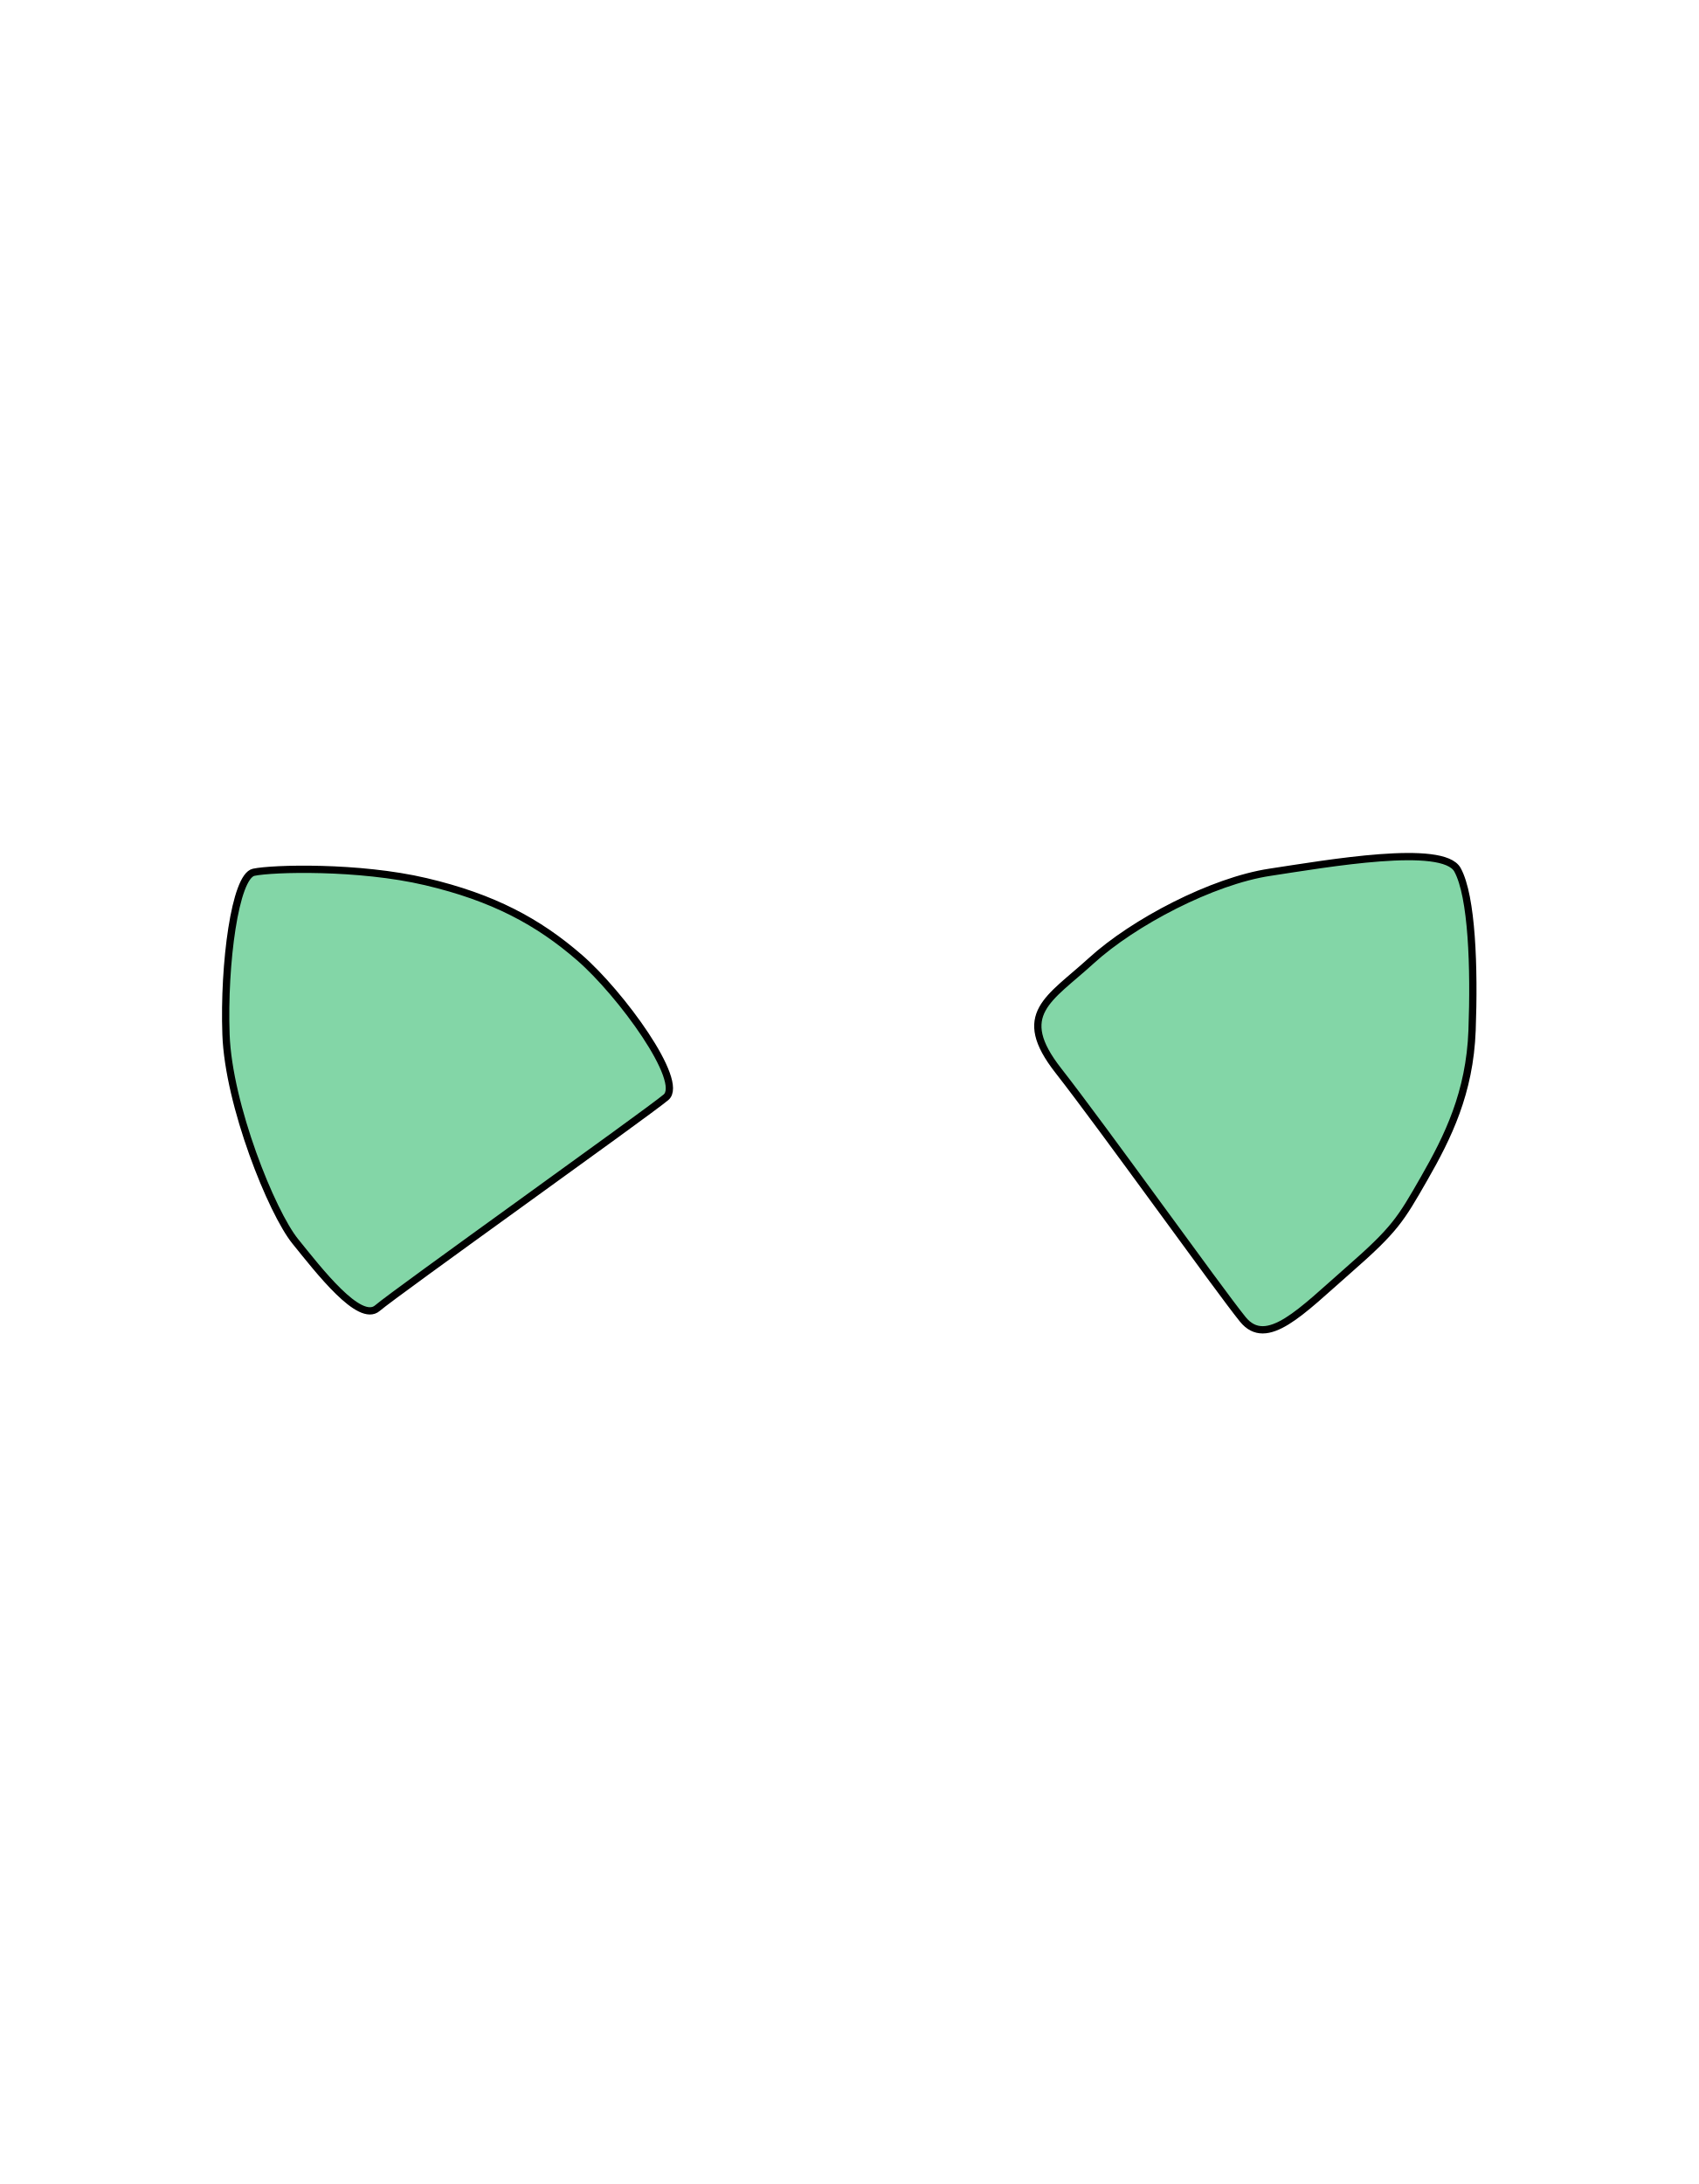
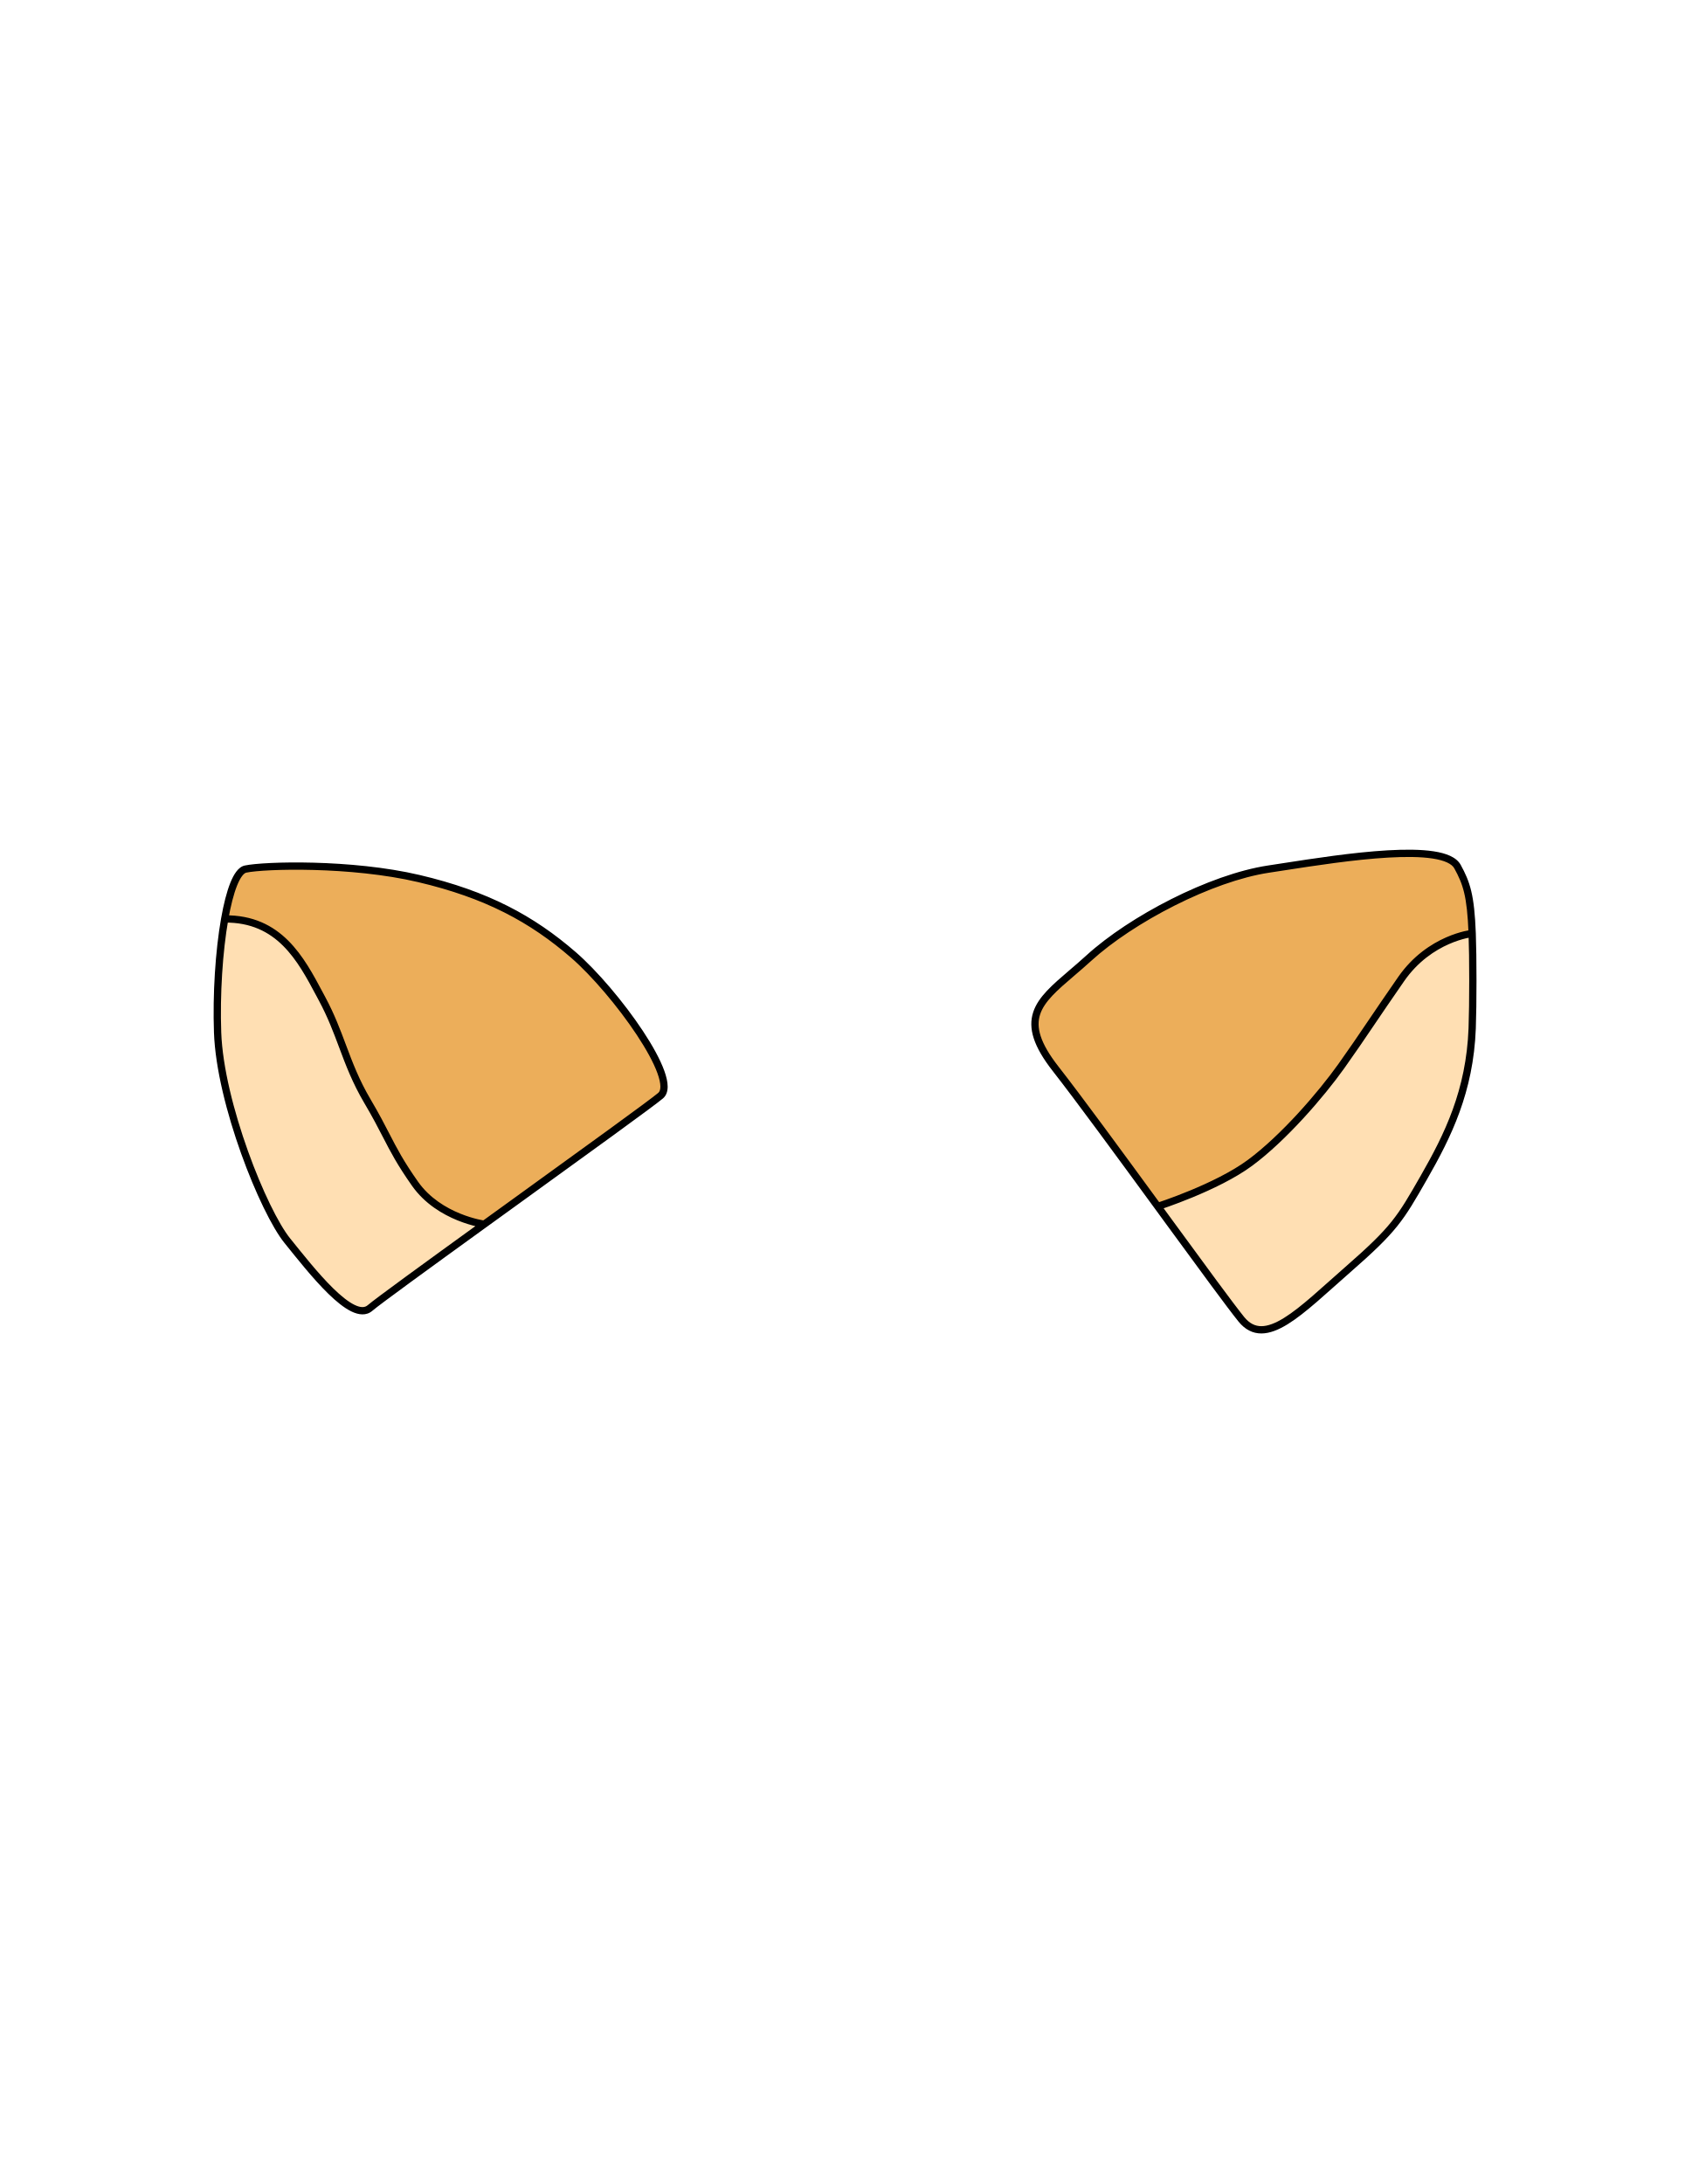
<svg xmlns="http://www.w3.org/2000/svg" width="700" height="900" viewBox="0 0 700 900" fill="none">
-   <path d="M274.466 452.175C282.265 445.607 255.86 409.402 238.833 394.62C221.807 379.838 203.251 369.849 175.519 363.325C147.788 356.8 112.241 357.807 104.559 359.451C96.877 361.095 92.107 397.273 93.14 426.324C94.173 455.376 111.986 499.559 121.687 511.547C131.389 523.535 148.195 545.392 155.536 539.072C162.876 532.751 266.666 458.742 274.466 452.175Z" fill="#83D6A7" />
-   <path d="M436.184 441.211C417.914 417.874 432.336 411.775 449.755 395.888C467.173 380 499.656 363.033 523.347 359.451C547.038 355.87 594.667 347.483 600.672 358.445C606.678 369.408 607.639 398.844 606.678 424.606C605.716 450.368 596.704 468.554 586.939 485.609L586.869 485.731C577.162 502.684 574.896 506.641 555.691 523.43C536.441 540.259 522.011 555.838 512.158 543.653C502.306 531.467 454.454 464.549 436.184 441.211Z" fill="#83D6A7" />
-   <path d="M586.939 485.609C596.704 468.554 605.716 450.368 606.678 424.606C607.639 398.844 606.678 369.408 600.672 358.445C594.667 347.483 547.038 355.87 523.347 359.451C499.656 363.033 467.173 380 449.755 395.888C432.336 411.775 417.914 417.874 436.184 441.211C454.454 464.549 502.306 531.467 512.158 543.653C522.011 555.838 536.441 540.259 555.691 523.43C574.896 506.641 577.162 502.684 586.869 485.731M586.939 485.609L586.869 485.731M586.939 485.609C586.915 485.65 586.892 485.691 586.869 485.731M274.466 452.175C282.265 445.607 255.86 409.402 238.833 394.62C221.807 379.838 203.251 369.849 175.519 363.325C147.788 356.8 112.241 357.807 104.559 359.451C96.877 361.095 92.107 397.273 93.14 426.324C94.173 455.376 111.986 499.559 121.687 511.547C131.389 523.535 148.195 545.392 155.536 539.072C162.876 532.751 266.666 458.742 274.466 452.175Z" stroke="black" stroke-width="3" stroke-linecap="round" />
+   <path fill-rule="evenodd" clip-rule="evenodd" d="M236.368 393.553C253.51 408.438 280.096 444.895 272.243 451.508C268.402 454.743 241.438 474.226 214.025 494.032C209.174 497.538 204.309 501.053 199.556 504.49C199.556 504.49 181.06 502.033 171.046 487.813C164.969 479.185 162.328 474.063 159.196 467.989C157.166 464.052 154.929 459.715 151.417 453.764C146.612 445.621 143.898 438.378 141.171 431.103C138.83 424.857 136.48 418.586 132.79 411.703C132.427 411.025 132.062 410.339 131.695 409.649C123.987 395.17 115.094 378.465 92.6 378.686C94.635 367.149 97.591 358.907 101.177 358.139C108.911 356.484 144.701 355.47 172.622 362.04C200.543 368.61 219.225 378.669 236.368 393.553Z" fill="#ECAE5A" />
+   <path fill-rule="evenodd" clip-rule="evenodd" d="M441.724 400.957C427.813 412.851 419.207 420.209 435.065 440.468C444.392 452.383 461.374 475.579 477.145 497.152C477.145 497.152 501.323 489.415 515.143 479.2C528.963 468.986 544.385 451.16 552.797 439.343C557.377 432.91 560.769 427.902 564.815 421.928L564.819 421.922C568.205 416.923 572.05 411.246 577.433 403.491C589.25 386.466 606.722 384.664 606.722 384.664C606.12 368.933 604.406 363.936 600.676 357.127C595.104 346.954 553.947 353.327 528.855 357.213C526.717 357.544 524.696 357.857 522.823 358.14C498.97 361.746 466.265 378.832 448.728 394.83C446.31 397.036 443.949 399.054 441.724 400.957ZM482.054 503.869C481.163 502.65 480.266 501.422 479.363 500.187L479.359 500.182C480.263 501.419 481.162 502.649 482.054 503.869Z" fill="#ECAE5A" />
+   <path d="M89.68 425.478C90.72 454.732 108.654 499.222 118.422 511.294C128.19 523.365 145.111 545.374 152.502 539.009C155.637 536.309 176.256 521.338 199.556 504.49C199.556 504.49 181.06 502.033 171.046 487.813C164.969 479.185 162.328 474.063 159.196 467.989C157.166 464.052 154.929 459.715 151.417 453.764C146.612 445.621 143.898 438.378 141.171 431.103C138.83 424.857 136.48 418.586 132.79 411.703C132.427 411.025 132.062 410.339 131.695 409.649C123.987 395.17 115.094 378.465 92.6 378.686C90.245 392.032 89.122 409.787 89.68 425.478Z" fill="#FFDFB3" />
+   <path d="M586.849 485.175C596.681 468.001 605.754 449.688 606.722 423.747C607.093 413.808 607.097 394.435 606.722 384.664C606.722 384.664 589.25 386.466 577.433 403.491C572.05 411.246 568.205 416.923 564.819 421.922L564.815 421.928C560.769 427.902 557.377 432.91 552.797 439.343C544.385 451.16 528.963 468.986 515.143 479.2C501.323 489.415 477.145 497.152 477.145 497.152L479.359 500.182L479.363 500.187L482.054 503.869C495.43 522.166 507.195 538.226 511.558 543.622C521.478 555.892 536.006 540.205 555.388 523.259C574.724 506.354 577.005 502.369 586.778 485.298L586.849 485.175Z" fill="#FFDFB3" />
+   <path d="M272.243 451.508L271.277 450.361L272.243 451.508ZM101.177 358.139L100.863 356.673L101.177 358.139ZM89.68 425.478L91.179 425.425L91.179 425.425L89.68 425.478ZM152.502 539.009L153.48 540.146L152.502 539.009ZM435.065 440.468L436.247 439.544L436.247 439.544L435.065 440.468ZM448.728 394.83L449.739 395.938L449.739 395.938L448.728 394.83ZM522.823 358.14L522.599 356.657L522.599 356.657L522.823 358.14ZM600.676 357.127L601.991 356.406L601.991 356.406L600.676 357.127ZM606.722 423.747L605.223 423.691L606.722 423.747ZM555.388 523.259L554.401 522.13L554.401 522.13L555.388 523.259ZM511.558 543.622L512.724 542.679L511.558 543.622ZM586.778 485.298L588.08 486.044L588.08 486.044L586.778 485.298ZM577.433 403.491L576.201 402.636L576.201 402.636L577.433 403.491ZM552.797 439.343L554.019 440.213L554.019 440.213L552.797 439.343ZM132.79 411.703L131.468 412.411L131.468 412.411L132.79 411.703ZM151.417 453.764L150.126 454.526L150.126 454.526L151.417 453.764ZM171.046 487.813L169.819 488.677L169.819 488.677L171.046 487.813ZM199.556 504.49L200.435 505.706L200.435 505.706L199.556 504.49ZM214.025 494.032L213.147 492.817L213.147 492.817L214.025 494.032ZM159.196 467.989L157.863 468.676L157.863 468.676L159.196 467.989ZM141.171 431.103L139.766 431.629L139.766 431.629L141.171 431.103ZM131.695 409.649L133.019 408.944L133.019 408.944L131.695 409.649ZM441.724 400.957L440.749 399.817L440.749 399.817L441.724 400.957ZM564.815 421.928L566.057 422.769L566.058 422.768L564.815 421.928ZM528.855 357.213L529.084 358.695L529.084 358.695L528.855 357.213ZM482.054 503.869L480.843 504.754L480.843 504.754L482.054 503.869ZM479.363 500.187L480.574 499.302L480.573 499.3L479.363 500.187ZM564.819 421.922L563.577 421.081L563.576 421.082L564.819 421.922ZM273.21 452.655C274.657 451.436 275.17 449.631 275.16 447.722C275.149 445.819 274.627 443.611 273.772 441.246C272.057 436.502 268.86 430.745 264.93 424.805C257.064 412.916 246.046 399.971 237.351 392.421L235.384 394.686C243.832 402.021 254.678 414.746 262.428 426.46C266.305 432.321 269.354 437.849 270.951 442.266C271.752 444.481 272.152 446.322 272.16 447.738C272.167 449.146 271.793 449.926 271.277 450.361L273.21 452.655ZM237.351 392.421C220.016 377.369 201.111 367.202 172.965 360.58L172.278 363.5C199.974 370.017 218.434 379.969 235.384 394.686L237.351 392.421ZM172.965 360.58C158.868 357.263 142.83 355.868 129.37 355.506C115.957 355.145 104.92 355.804 100.863 356.673L101.491 359.606C105.169 358.819 115.894 358.144 129.289 358.505C142.638 358.864 158.454 360.247 172.278 363.5L172.965 360.58ZM88.181 425.531C88.709 440.383 93.51 458.987 99.366 475.335C105.209 491.647 112.203 505.993 117.256 512.237L119.588 510.35C114.873 504.524 108.016 490.588 102.19 474.323C96.377 458.095 91.691 439.827 91.179 425.425L88.181 425.531ZM117.256 512.237C122.108 518.234 128.851 526.845 135.306 533.139C138.524 536.277 141.776 538.945 144.774 540.409C147.754 541.865 150.949 542.326 153.48 540.146L151.523 537.873C150.359 538.875 148.667 538.972 146.091 537.714C143.532 536.464 140.557 534.069 137.4 530.991C131.106 524.854 124.504 516.425 119.588 510.35L117.256 512.237ZM449.739 395.938C458.381 388.054 470.819 379.856 484.082 373.178C497.351 366.497 511.333 361.394 523.047 359.623L522.599 356.657C510.46 358.492 496.164 363.736 482.733 370.498C469.296 377.264 456.613 385.607 447.717 393.721L449.739 395.938ZM605.223 423.691C604.269 449.267 595.34 467.325 585.547 484.43L588.15 485.921C598.022 468.678 607.24 450.11 608.221 423.803L605.223 423.691ZM554.401 522.13C544.604 530.695 536.291 538.701 529.136 543.121C525.575 545.321 522.509 546.491 519.861 546.5C517.323 546.508 514.963 545.449 512.724 542.679L510.391 544.565C513.112 547.931 516.289 549.512 519.871 549.5C523.342 549.489 526.98 547.979 530.713 545.673C538.148 541.08 546.79 532.769 556.375 524.388L554.401 522.13ZM585.547 484.43L585.477 484.553L588.08 486.043L588.151 485.921L585.547 484.43ZM585.477 484.553C580.577 493.112 577.621 498.267 573.5 503.402C569.379 508.535 564.06 513.685 554.401 522.13L556.375 524.388C566.052 515.928 571.542 510.633 575.839 505.28C580.135 499.927 583.207 494.555 588.08 486.044L585.477 484.553ZM585.547 484.43C585.539 484.445 585.484 484.539 585.477 484.553L588.08 486.044C588.119 485.976 588.112 485.988 588.15 485.921L585.547 484.43ZM599.36 357.847C601.189 361.185 602.485 364.007 603.413 367.898C604.349 371.823 604.923 376.89 605.223 384.721L608.221 384.606C607.919 376.707 607.335 371.41 606.331 367.202C605.319 362.959 603.893 359.877 601.991 356.406L599.36 357.847ZM605.223 384.721C605.596 394.454 605.593 413.788 605.223 423.691L608.221 423.803C608.593 413.827 608.597 394.417 608.221 384.606L605.223 384.721ZM606.722 384.664C606.568 383.172 606.568 383.172 606.567 383.172C606.566 383.172 606.566 383.172 606.565 383.172C606.564 383.172 606.562 383.172 606.56 383.173C606.556 383.173 606.551 383.174 606.545 383.174C606.533 383.176 606.517 383.177 606.497 383.18C606.456 383.185 606.399 383.192 606.326 383.201C606.18 383.221 605.971 383.251 605.705 383.294C605.172 383.382 604.408 383.526 603.459 383.752C601.563 384.205 598.922 384.989 595.904 386.321C589.865 388.985 582.3 393.849 576.201 402.636L578.665 404.346C584.384 396.108 591.463 391.559 597.115 389.066C599.941 387.818 602.407 387.088 604.156 386.67C605.03 386.462 605.724 386.332 606.192 386.255C606.427 386.216 606.605 386.191 606.72 386.175C606.778 386.167 606.821 386.162 606.847 386.159C606.86 386.158 606.869 386.157 606.874 386.156C606.876 386.156 606.878 386.156 606.878 386.156C606.878 386.156 606.878 386.156 606.878 386.156C606.878 386.156 606.877 386.156 606.877 386.156C606.877 386.156 606.876 386.156 606.722 384.664ZM551.575 438.473C543.213 450.221 527.897 467.909 514.251 477.994L516.035 480.407C530.03 470.063 545.558 452.099 554.019 440.213L551.575 438.473ZM478.356 496.267C462.593 474.704 445.592 451.483 436.247 439.544L433.884 441.393C443.191 453.283 460.156 476.453 475.934 498.038L478.356 496.267ZM514.251 477.994C507.494 482.989 498.134 487.421 490.389 490.621C486.53 492.215 483.1 493.492 480.635 494.371C479.403 494.81 478.413 495.149 477.732 495.378C477.392 495.493 477.129 495.58 476.952 495.638C476.864 495.667 476.797 495.688 476.752 495.703C476.73 495.71 476.713 495.715 476.703 495.719C476.697 495.721 476.693 495.722 476.691 495.723C476.689 495.723 476.688 495.723 476.688 495.724C476.688 495.724 476.688 495.724 476.687 495.724C476.687 495.724 476.687 495.724 477.145 497.152C477.602 498.581 477.602 498.581 477.602 498.581C477.603 498.581 477.603 498.581 477.603 498.58C477.604 498.58 477.606 498.58 477.607 498.579C477.611 498.578 477.616 498.577 477.622 498.575C477.634 498.57 477.653 498.565 477.676 498.557C477.724 498.541 477.795 498.518 477.887 498.488C478.071 498.428 478.341 498.339 478.689 498.222C479.385 497.988 480.392 497.642 481.642 497.197C484.142 496.305 487.62 495.01 491.534 493.393C499.333 490.171 508.972 485.627 516.035 480.407L514.251 477.994ZM100.863 356.673C99.469 356.971 98.335 357.945 97.42 359.139C96.491 360.35 95.662 361.951 94.915 363.816C93.418 367.553 92.148 372.613 91.123 378.425L94.077 378.946C95.087 373.222 96.313 368.392 97.699 364.932C98.394 363.199 99.103 361.874 99.801 360.964C100.512 360.036 101.092 359.691 101.491 359.606L100.863 356.673ZM91.123 378.425C88.747 391.888 87.62 409.75 88.181 425.531L91.179 425.425C90.624 409.825 91.743 392.176 94.077 378.946L91.123 378.425ZM153.48 540.146C156.552 537.501 177.083 522.591 200.435 505.706L198.677 503.275C175.428 520.085 154.723 535.117 151.523 537.873L153.48 540.146ZM169.819 488.677C175.051 496.106 182.464 500.42 188.491 502.873C191.512 504.103 194.212 504.876 196.16 505.343C197.135 505.576 197.924 505.733 198.475 505.833C198.75 505.883 198.965 505.918 199.115 505.941C199.19 505.953 199.248 505.961 199.289 505.967C199.309 505.97 199.325 505.972 199.337 505.974C199.343 505.975 199.347 505.976 199.351 505.976C199.353 505.976 199.354 505.976 199.355 505.977C199.356 505.977 199.357 505.977 199.357 505.977C199.358 505.977 199.358 505.977 199.556 504.49C199.753 503.003 199.754 503.003 199.754 503.003C199.754 503.003 199.754 503.003 199.754 503.003C199.754 503.003 199.754 503.003 199.754 503.003C199.753 503.003 199.751 503.003 199.748 503.002C199.742 503.001 199.731 503 199.716 502.998C199.686 502.994 199.639 502.987 199.576 502.977C199.45 502.957 199.258 502.926 199.008 502.881C198.508 502.79 197.774 502.644 196.858 502.425C195.026 501.987 192.476 501.257 189.622 500.095C183.897 497.764 177.054 493.74 172.272 486.949L169.819 488.677ZM271.277 450.361C267.493 453.548 240.608 472.974 213.147 492.817L214.904 495.248C242.267 475.477 269.312 455.938 273.21 452.655L271.277 450.361ZM213.147 492.817C208.296 496.322 203.431 499.837 198.677 503.275L200.435 505.706C205.188 502.269 210.053 498.753 214.904 495.248L213.147 492.817ZM172.272 486.949C166.254 478.404 163.649 473.352 160.529 467.301L157.863 468.676C161.007 474.774 163.685 479.966 169.819 488.677L172.272 486.949ZM160.529 467.301C158.496 463.36 156.244 458.991 152.709 453.001L150.126 454.526C153.615 460.439 155.835 464.744 157.863 468.676L160.529 467.301ZM152.709 453.001C147.978 444.984 145.303 437.854 142.575 430.576L139.766 431.629C142.492 438.902 145.246 446.258 150.126 454.526L152.709 453.001ZM142.575 430.576C140.236 424.335 137.855 417.977 134.113 410.994L131.468 412.411C135.105 419.196 137.423 425.378 139.766 431.629L142.575 430.576ZM134.113 410.994C133.75 410.318 133.386 409.635 133.019 408.944L130.371 410.354C130.738 411.044 131.104 411.731 131.468 412.411L134.113 410.994ZM133.019 408.944C129.185 401.743 124.936 393.736 118.749 387.591C112.494 381.378 104.272 377.071 92.585 377.186L92.615 380.186C103.422 380.08 110.893 384.015 116.635 389.719C122.445 395.491 126.496 403.076 130.371 410.354L133.019 408.944ZM440.749 399.817C437.289 402.775 434.074 405.522 431.491 408.273C428.903 411.029 426.855 413.886 425.805 417.111C423.658 423.703 425.865 431.148 433.884 441.393L436.247 439.544C428.407 429.529 426.988 423.165 428.657 418.04C429.515 415.407 431.236 412.927 433.678 410.326C436.126 407.719 439.203 405.085 442.699 402.097L440.749 399.817ZM554.019 440.213C558.61 433.764 562.011 428.743 566.057 422.769L563.573 421.086C559.527 427.061 556.143 432.056 551.575 438.473L554.019 440.213ZM601.991 356.406C601.088 354.757 599.53 353.561 597.65 352.69C595.768 351.817 593.454 351.218 590.859 350.82C585.671 350.024 579.097 349.995 572 350.401C557.792 351.213 541.155 353.79 528.625 355.73L529.084 358.695C541.647 356.75 558.135 354.198 572.171 353.396C579.197 352.994 585.525 353.036 590.404 353.785C592.844 354.159 594.856 354.701 596.388 355.411C597.924 356.123 598.871 356.953 599.36 357.847L601.991 356.406ZM528.625 355.73C526.487 356.062 524.468 356.374 522.599 356.657L523.047 359.623C524.923 359.339 526.947 359.026 529.084 358.695L528.625 355.73ZM447.717 393.721C445.32 395.909 442.977 397.912 440.749 399.817L442.699 402.097C444.922 400.196 447.301 398.162 449.739 395.938L447.717 393.721ZM483.265 502.983C482.374 501.765 481.477 500.537 480.574 499.302L478.152 501.072C479.055 502.307 479.952 503.536 480.843 504.754L483.265 502.983ZM480.573 499.3L480.569 499.295L478.149 501.068L478.153 501.073L480.573 499.3ZM478.148 501.067C479.052 502.304 479.951 503.534 480.843 504.754L483.265 502.983C482.373 501.763 481.474 500.534 480.57 499.296L478.148 501.067ZM512.724 542.679C508.391 537.319 496.658 521.304 483.265 502.983L480.843 504.754C494.203 523.029 505.999 539.132 510.391 544.565L512.724 542.679ZM480.57 499.296C479.835 498.291 479.097 497.281 478.356 496.267L475.934 498.038C476.675 499.051 477.413 500.061 478.148 501.067L480.57 499.296ZM576.201 402.636C570.813 410.398 566.964 416.081 563.577 421.081L566.061 422.763C569.447 417.765 573.288 412.094 578.665 404.346L576.201 402.636ZM563.576 421.082L563.573 421.087L566.058 422.768L566.061 422.763L563.576 421.082ZM475.934 498.037L478.148 501.067L480.57 499.296L478.356 496.267L475.934 498.037ZM478.152 501.072L480.843 504.754L483.265 502.983L480.574 499.302L478.152 501.072Z" fill="black" />
</svg>
